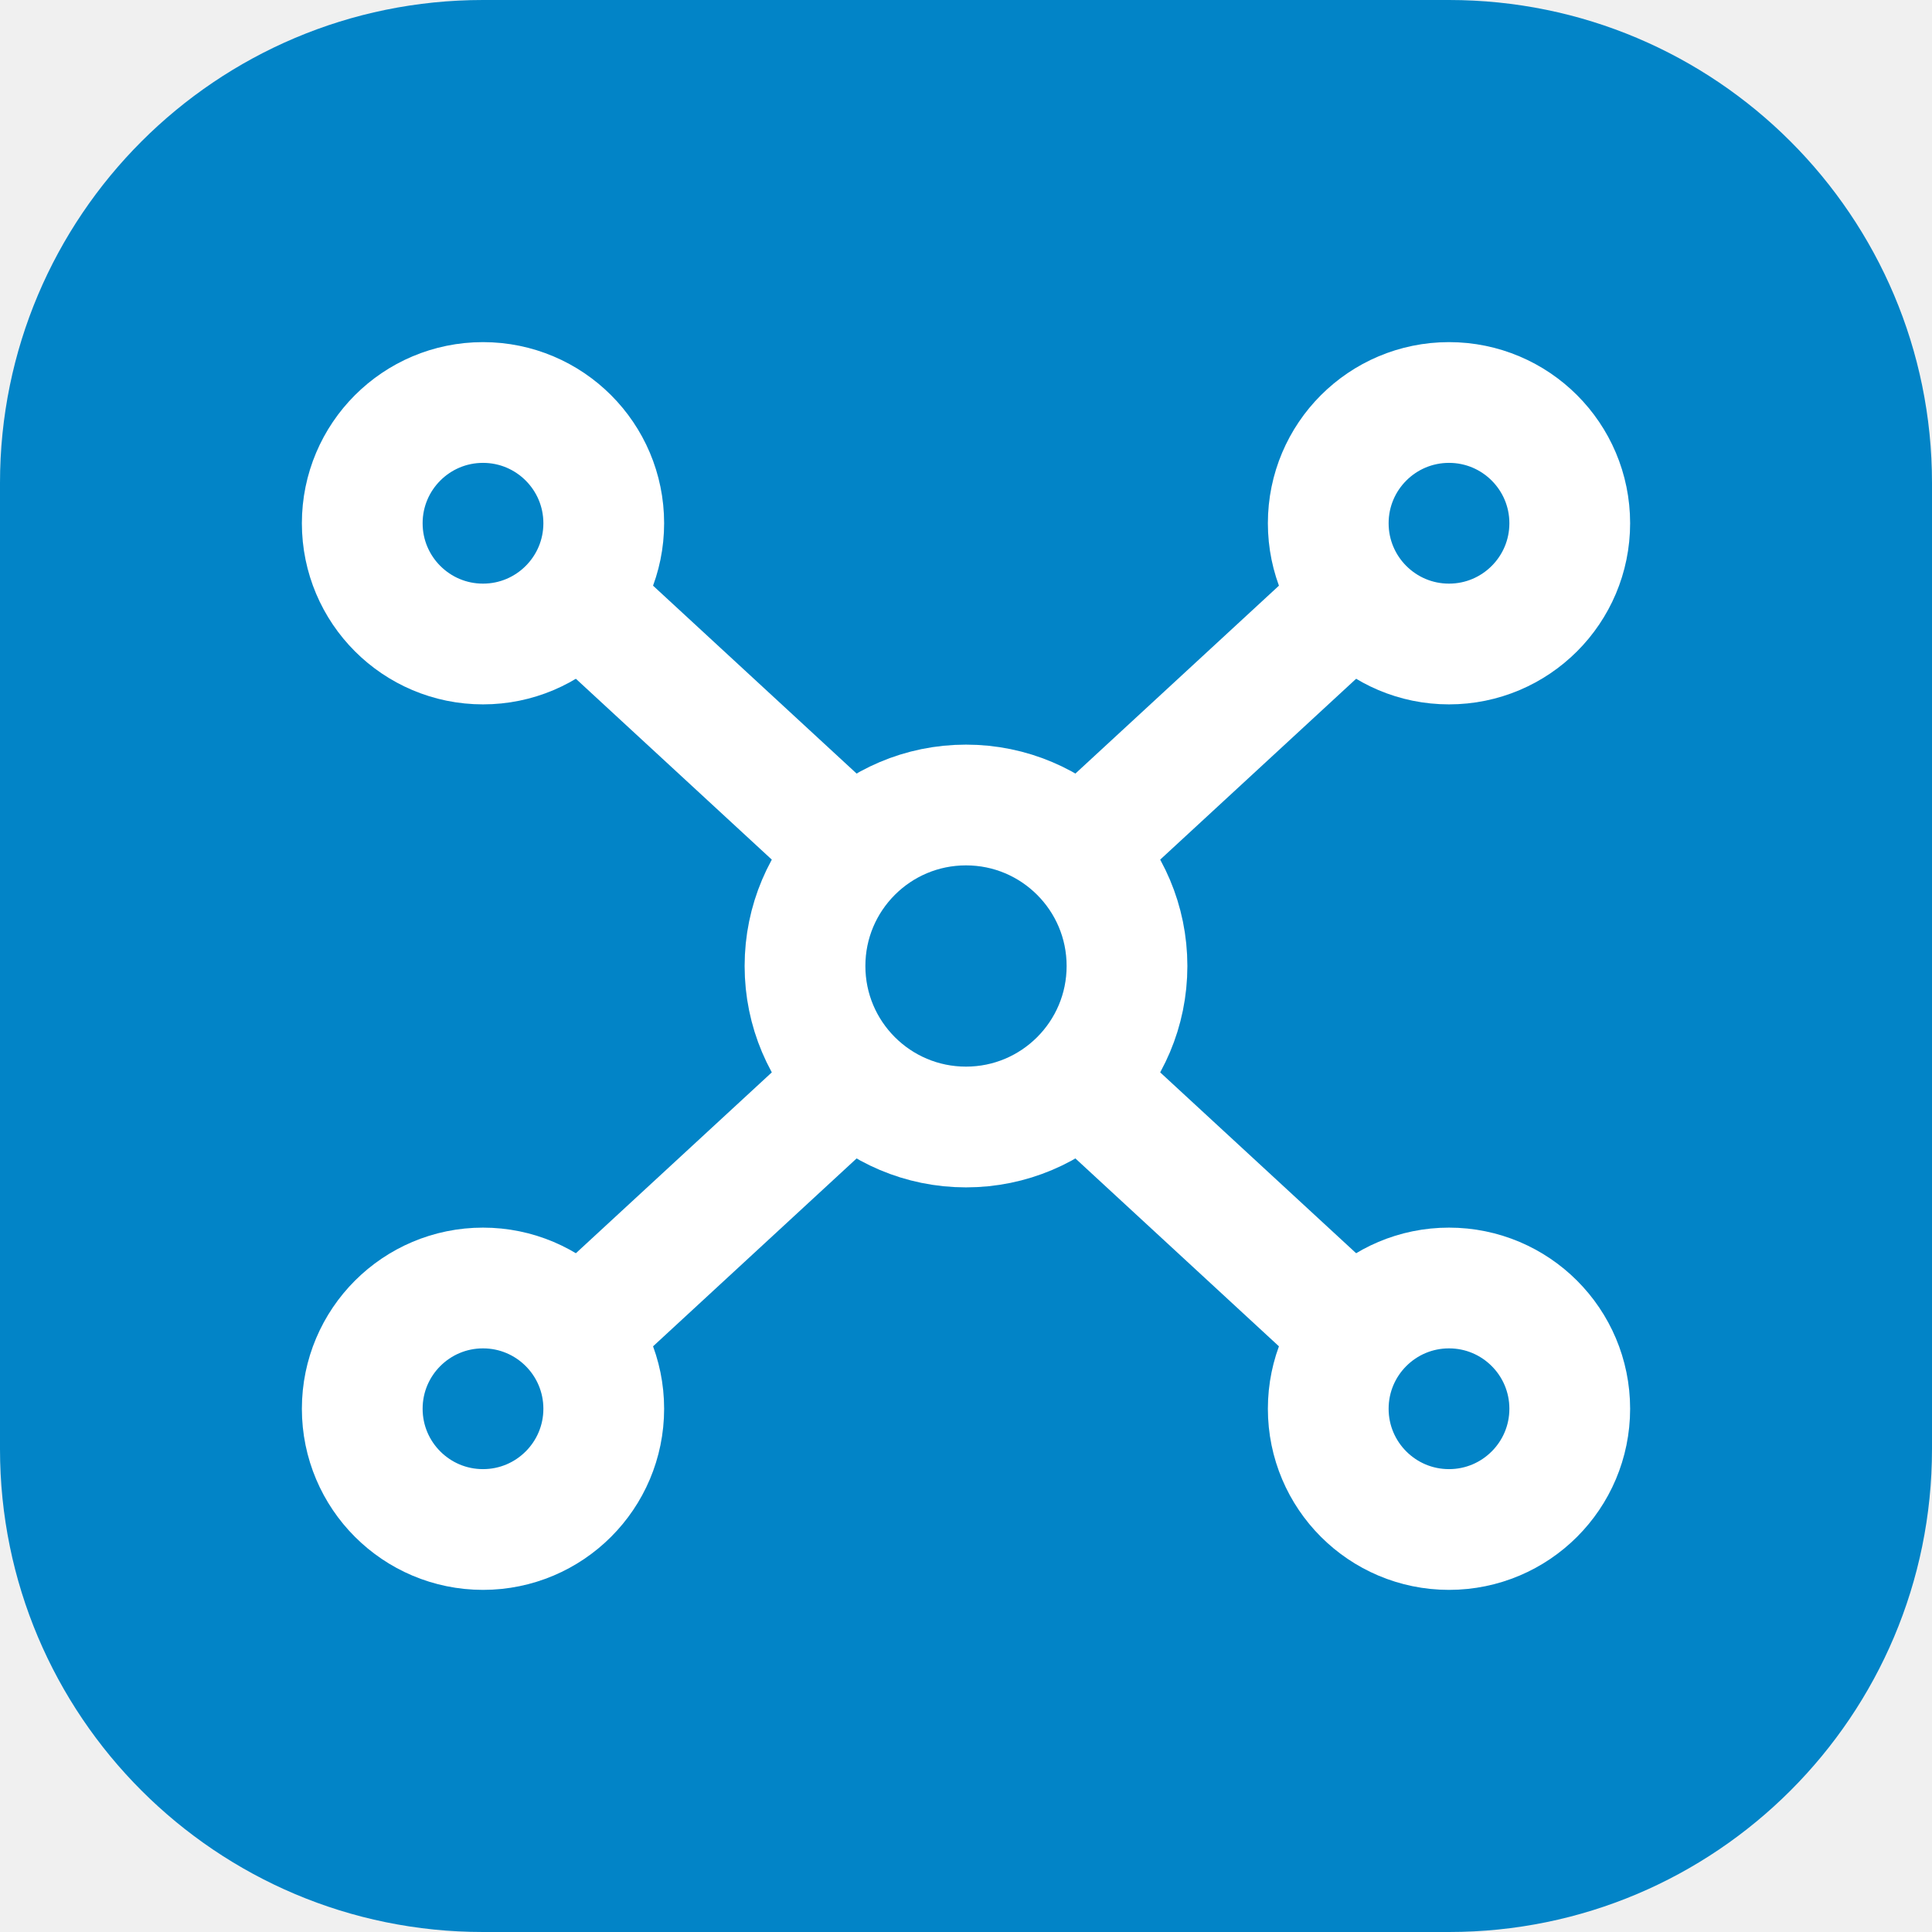
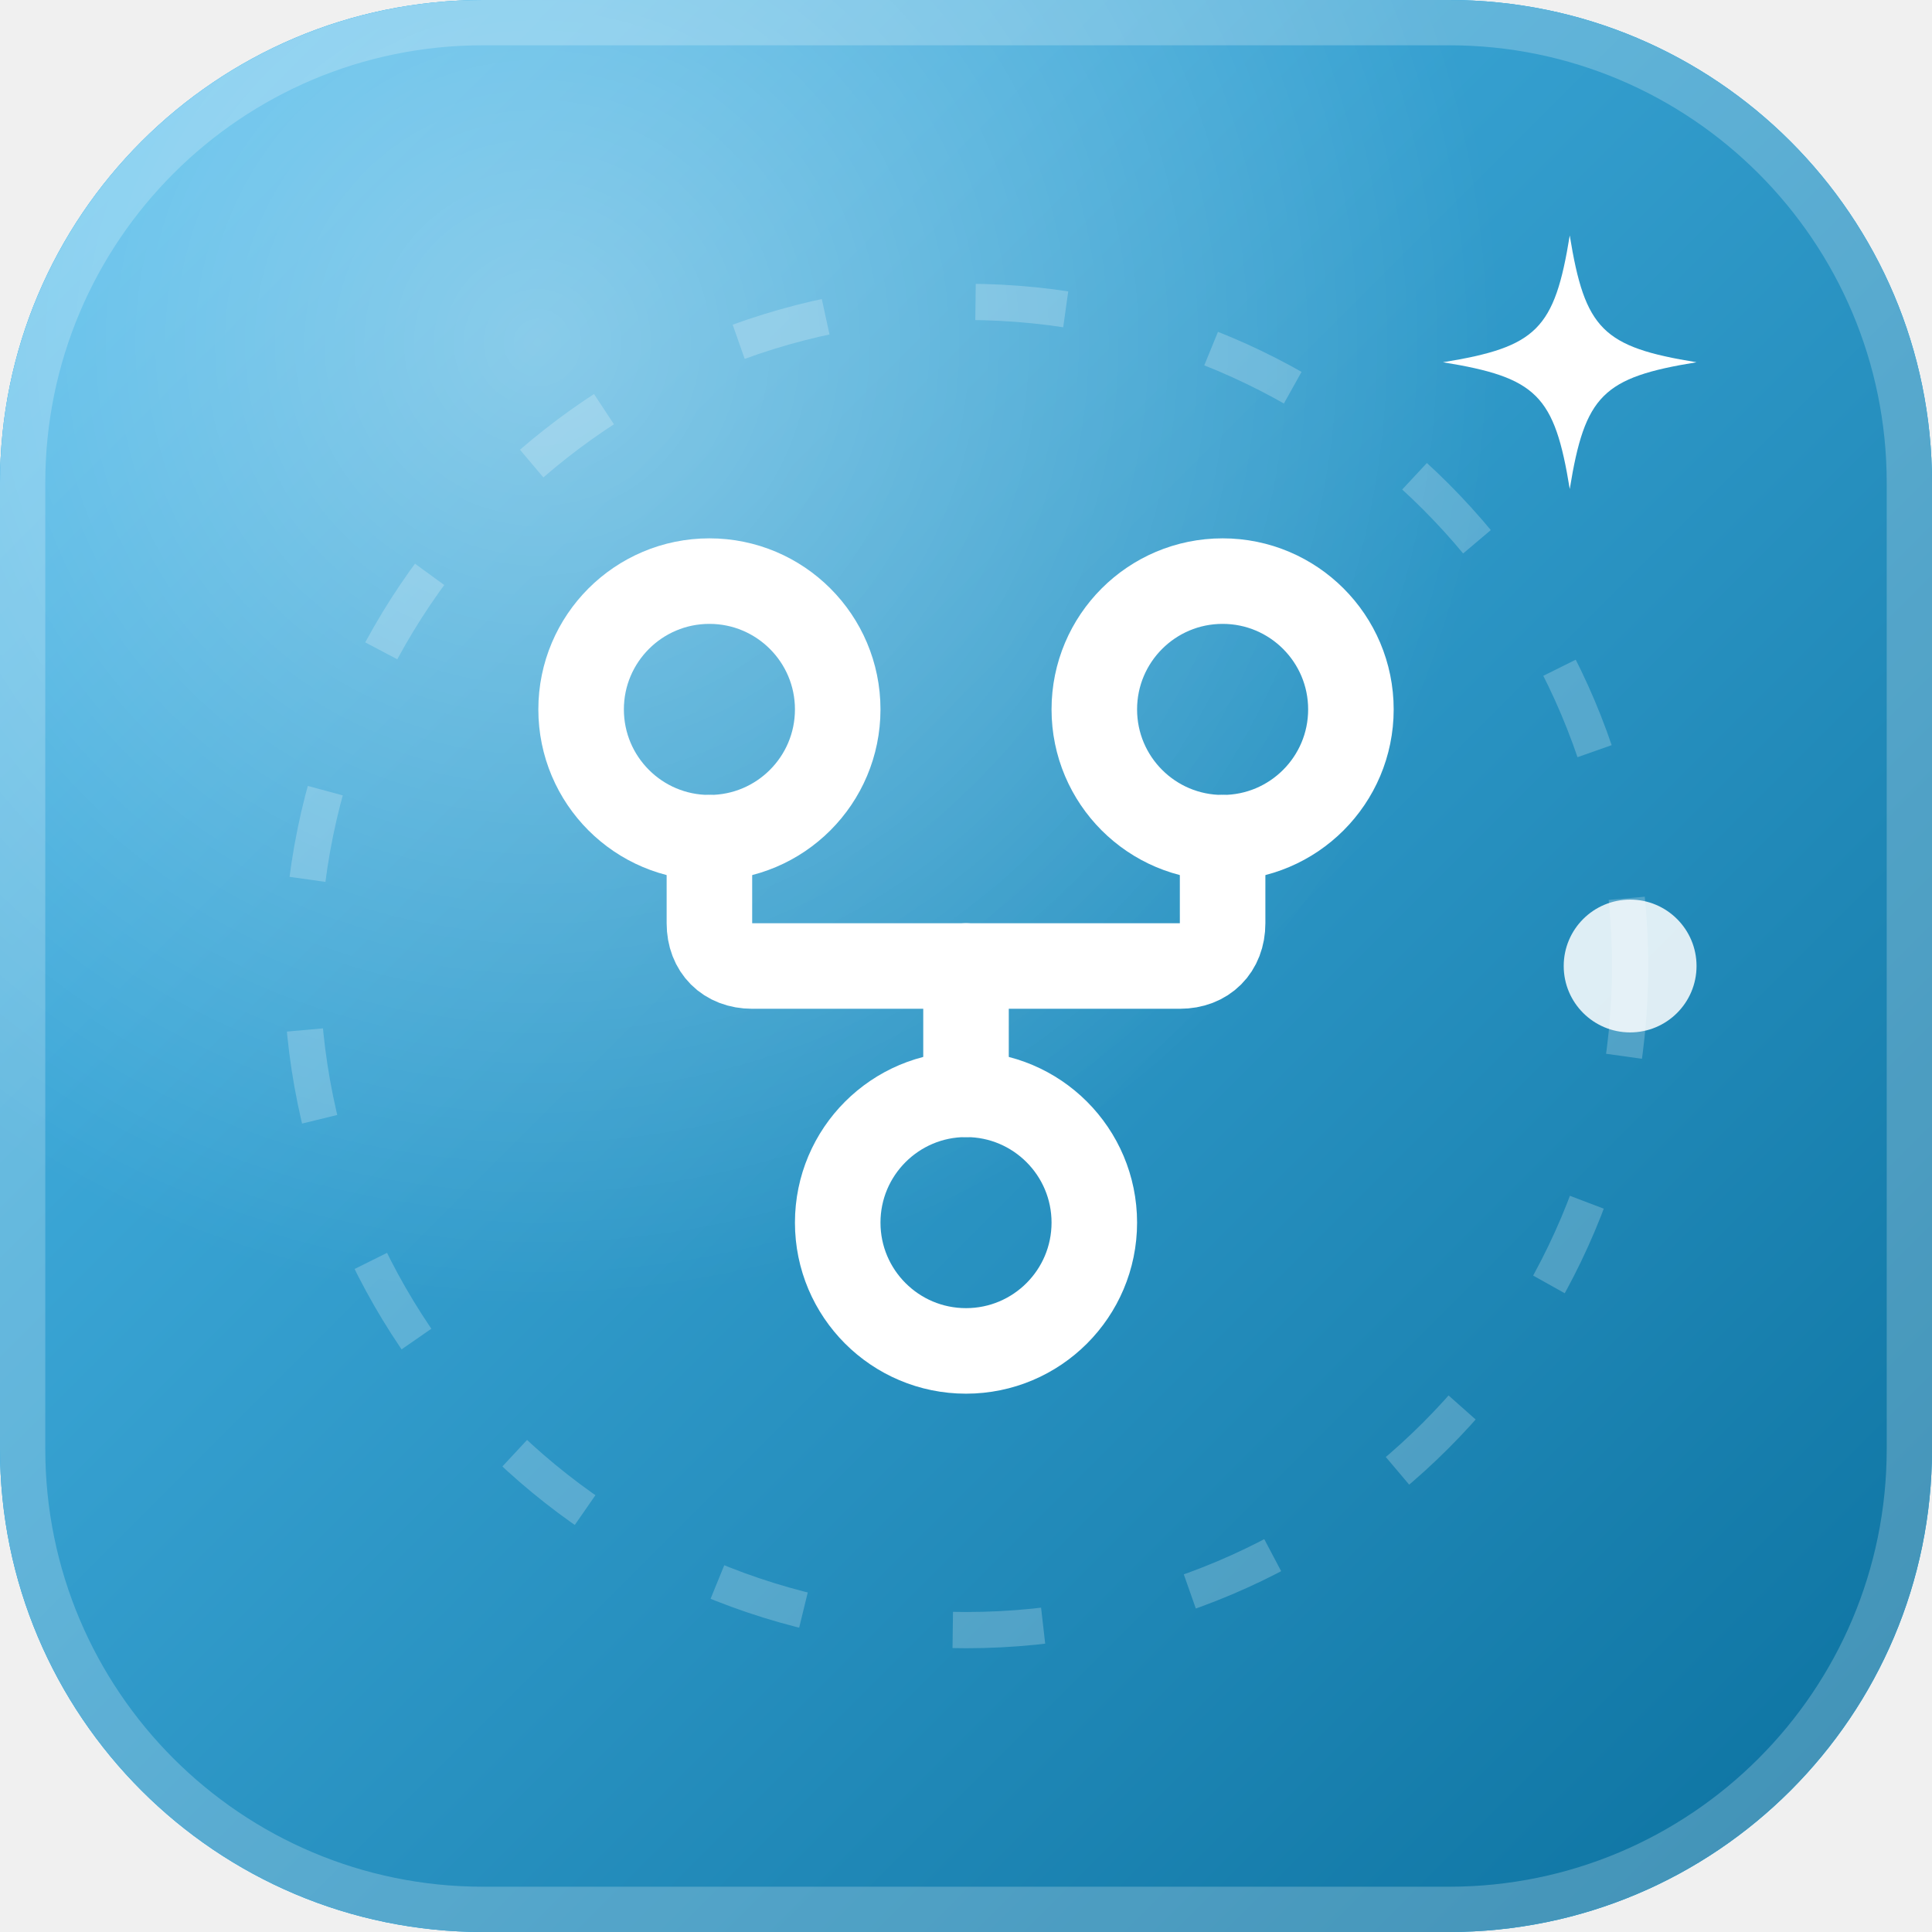
- <svg xmlns="http://www.w3.org/2000/svg" viewBox="0 0 48 48">
-   <rect width="48" height="48" rx="12" fill="#0284c7" />
-   <g fill="none" stroke="#fff" stroke-width="3" stroke-linecap="round" stroke-linejoin="round">
-     <circle cx="24" cy="24" r="4" />
-     <circle cx="12" cy="13" r="3" />
-     <circle cx="36" cy="13" r="3" />
-     <circle cx="12" cy="35" r="3" />
-     <circle cx="36" cy="35" r="3" />
-     <path d="M14.5 15l6.5 6M33.5 15l-6.5 6M14.5 33l6.5-6M33.5 33l-6.5-6" />
+ <svg xmlns="http://www.w3.org/2000/svg" viewBox="0 0 64 64" role="img" aria-hidden="true">
+   <defs>
+     <linearGradient id="t" x1="0" y1="0" x2="1" y2="1">
+       <stop offset="0" stop-color="#51beef" />
+       <stop offset="1" stop-color="#0a709e" />
+     </linearGradient>
+     <radialGradient id="h" cx=".28" cy=".18" r=".9">
+       <stop offset="0" stop-color="#ffffff" stop-opacity=".38" />
+       <stop offset=".55" stop-color="#ffffff" stop-opacity="0" />
+     </radialGradient>
+   </defs>
+   <style>.g,.o,.w,.s{transform-box:fill-box;transform-origin:50% 50%}@keyframes m{to{transform:rotate(360deg)}}.o{animation:m 7s linear infinite}@keyframes n{0%,100%{transform:scale(1)}50%{transform:scale(1.05)}}.g{animation:n 3.5s ease-in-out infinite}@keyframes s{0%,100%{opacity:.35;transform:scale(.55) rotate(0)}50%{opacity:1;transform:scale(1) rotate(45deg)}}.s{animation:s 3s ease-in-out infinite}@media (prefers-reduced-motion:reduce){.g,.o,.w,.s,.g path,.g polyline{animation:none!important}}</style>
+   <rect width="64" height="64" rx="16" fill="#0ea5e9" />
+   <rect width="64" height="64" rx="16" fill="url(#t)" />
+   <rect width="64" height="64" rx="16" fill="url(#h)" />
+   <rect x=".75" y=".75" width="62.5" height="62.5" rx="15.25" fill="none" stroke="#ffffff" stroke-opacity=".22" stroke-width="1.5" />
+   <g class="o">
+     <circle cx="32" cy="32" r="22" fill="none" stroke="#fff" stroke-opacity=".22" stroke-width="1.2" stroke-dasharray="3 5" />
+     <circle cx="54" cy="32" r="2.2" fill="#fff" fill-opacity=".85" />
+   </g>
+   <g transform="translate(15 15) scale(1.4167)">
+     <g class="g" fill="none" stroke="#ffffff" stroke-width="2" stroke-linecap="round" stroke-linejoin="round">
+       <circle cx="12" cy="18" r="3" />
+       <circle cx="6" cy="6" r="3" />
+       <circle cx="18" cy="6" r="3" />
+       <path d="M18 9v2c0 .6-.4 1-1 1H7c-.6 0-1-.4-1-1V9" />
+       <path d="M12 12v3" />
+     </g>
+   </g>
+   <g transform="translate(52 12) scale(.42)">
+     <path class="s" d="M0 -10 C1.2 -2.6 2.6 -1.2 10 0 C2.6 1.2 1.2 2.6 0 10 C-1.2 2.6 -2.6 1.2 -10 0 C-2.6 -1.2 -1.2 -2.6 0 -10Z" fill="#ffffff" />
  </g>
</svg>
